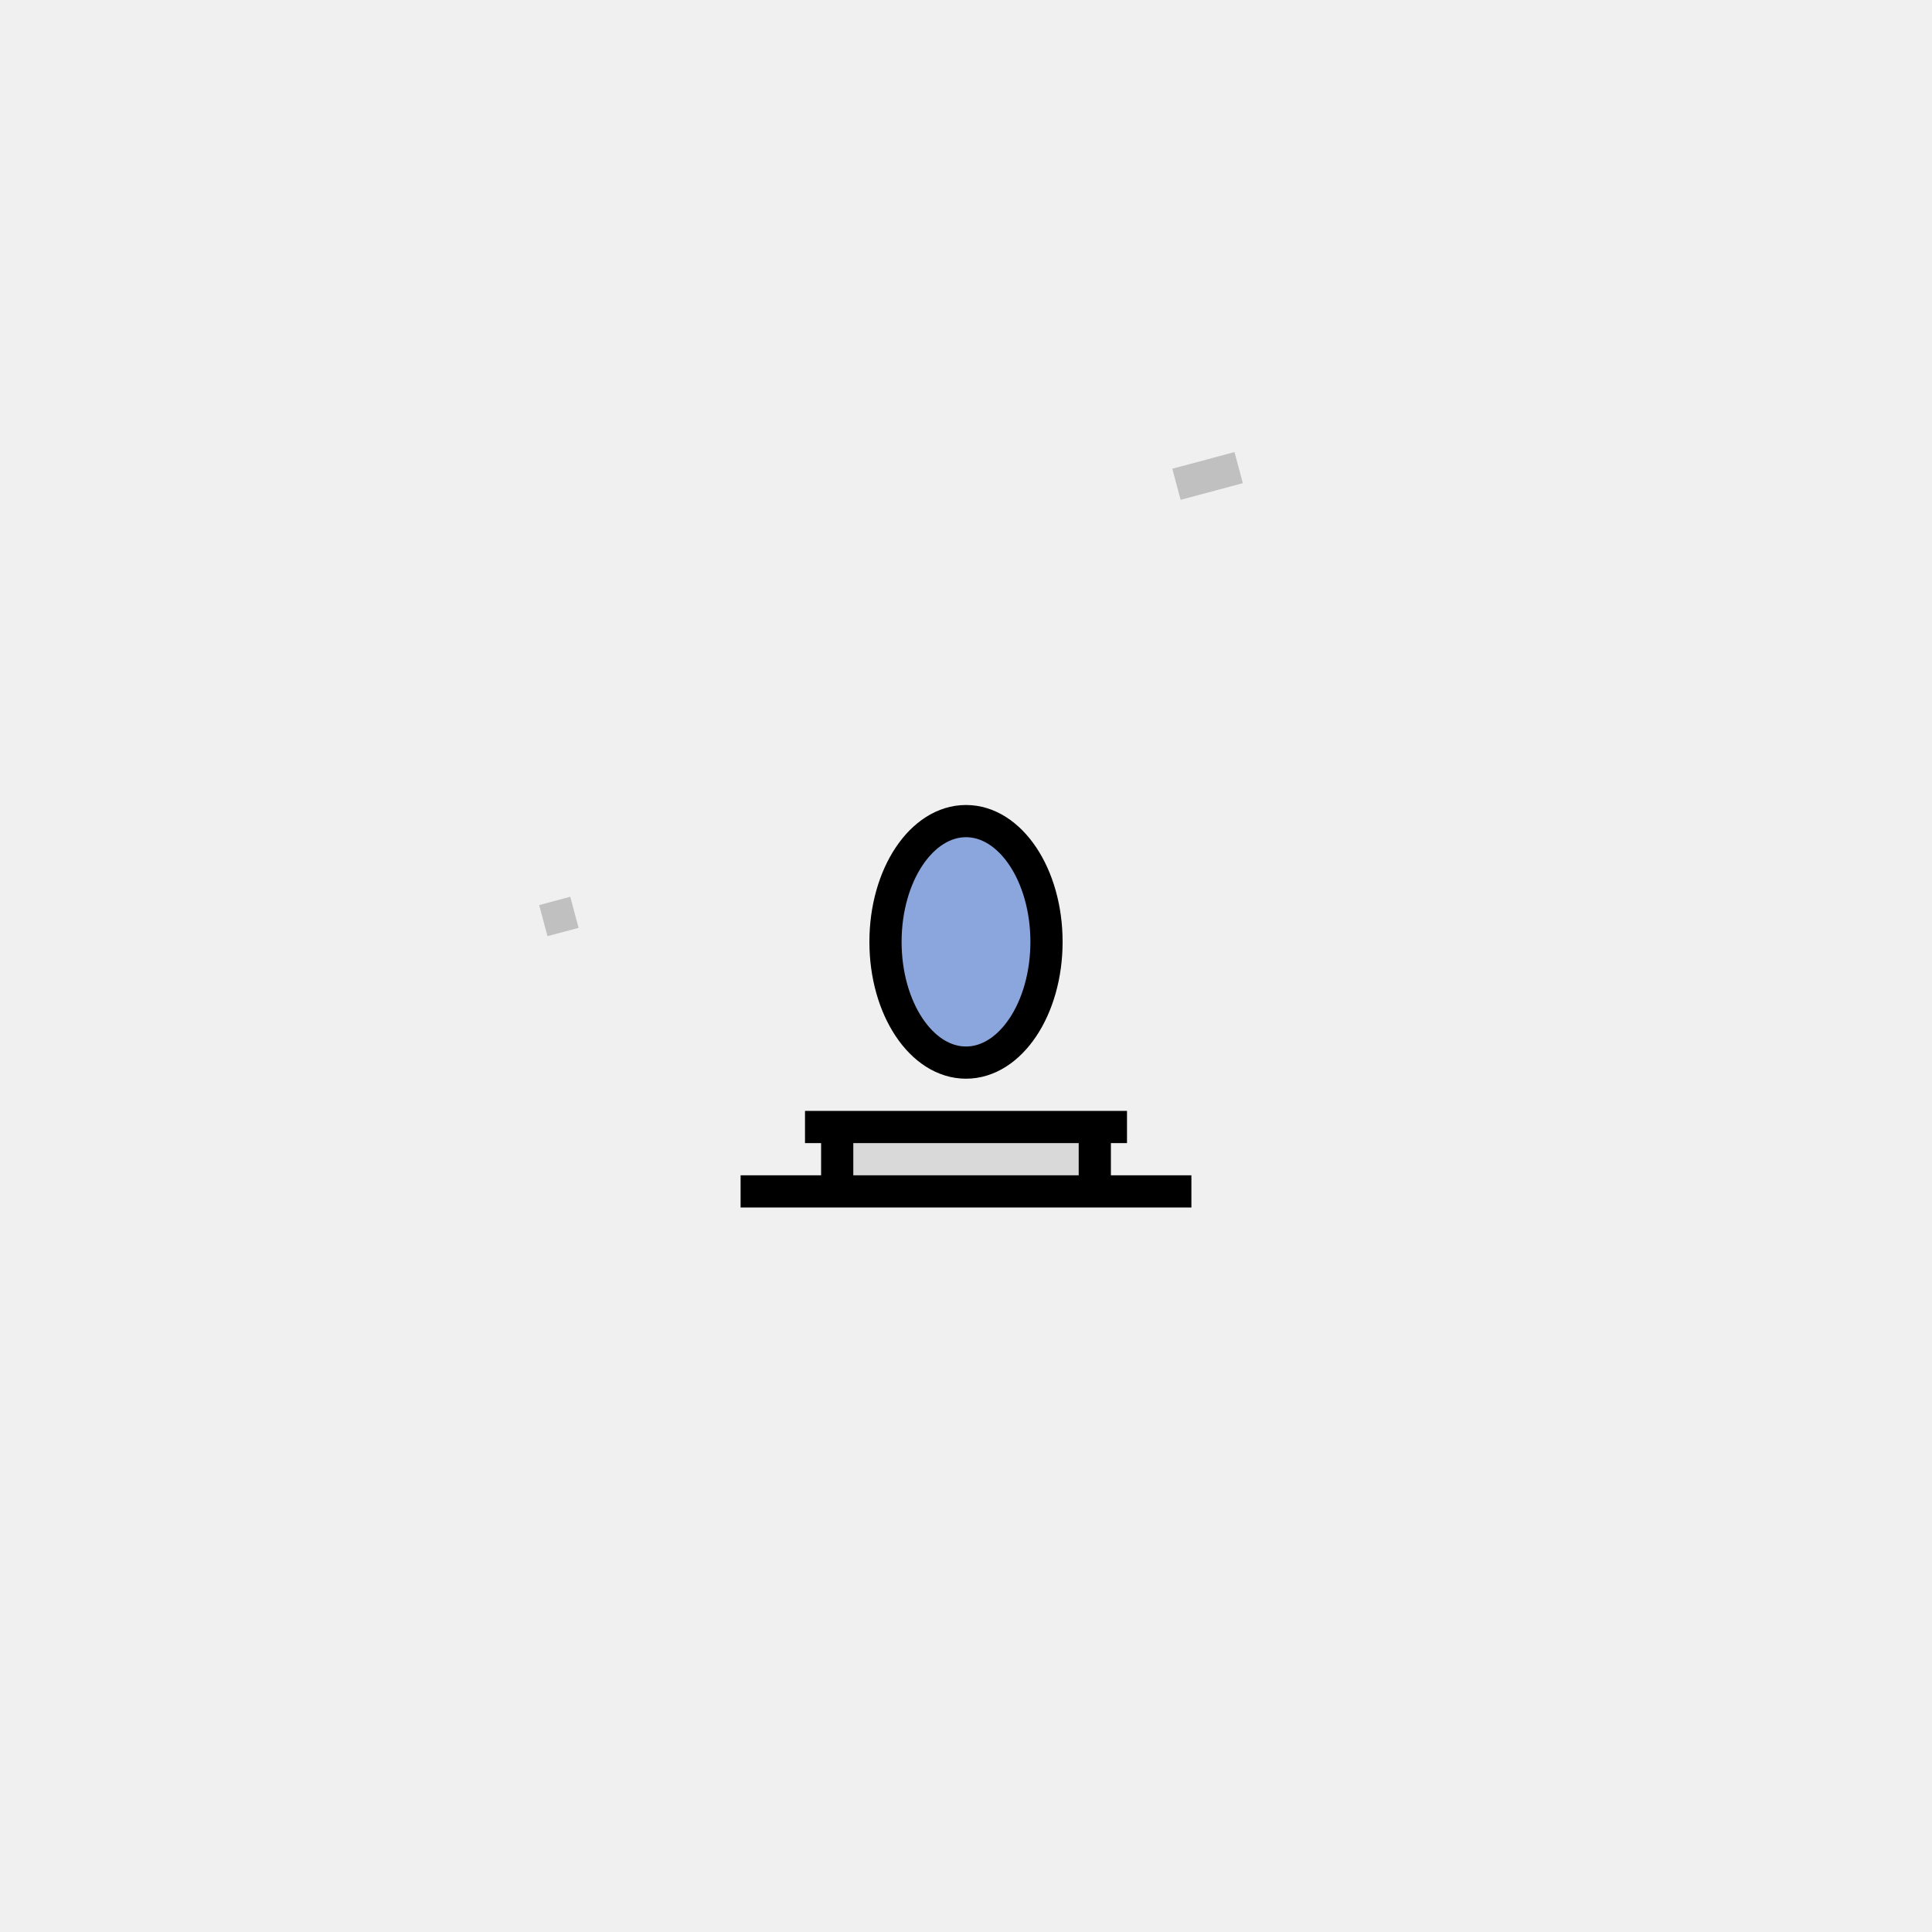
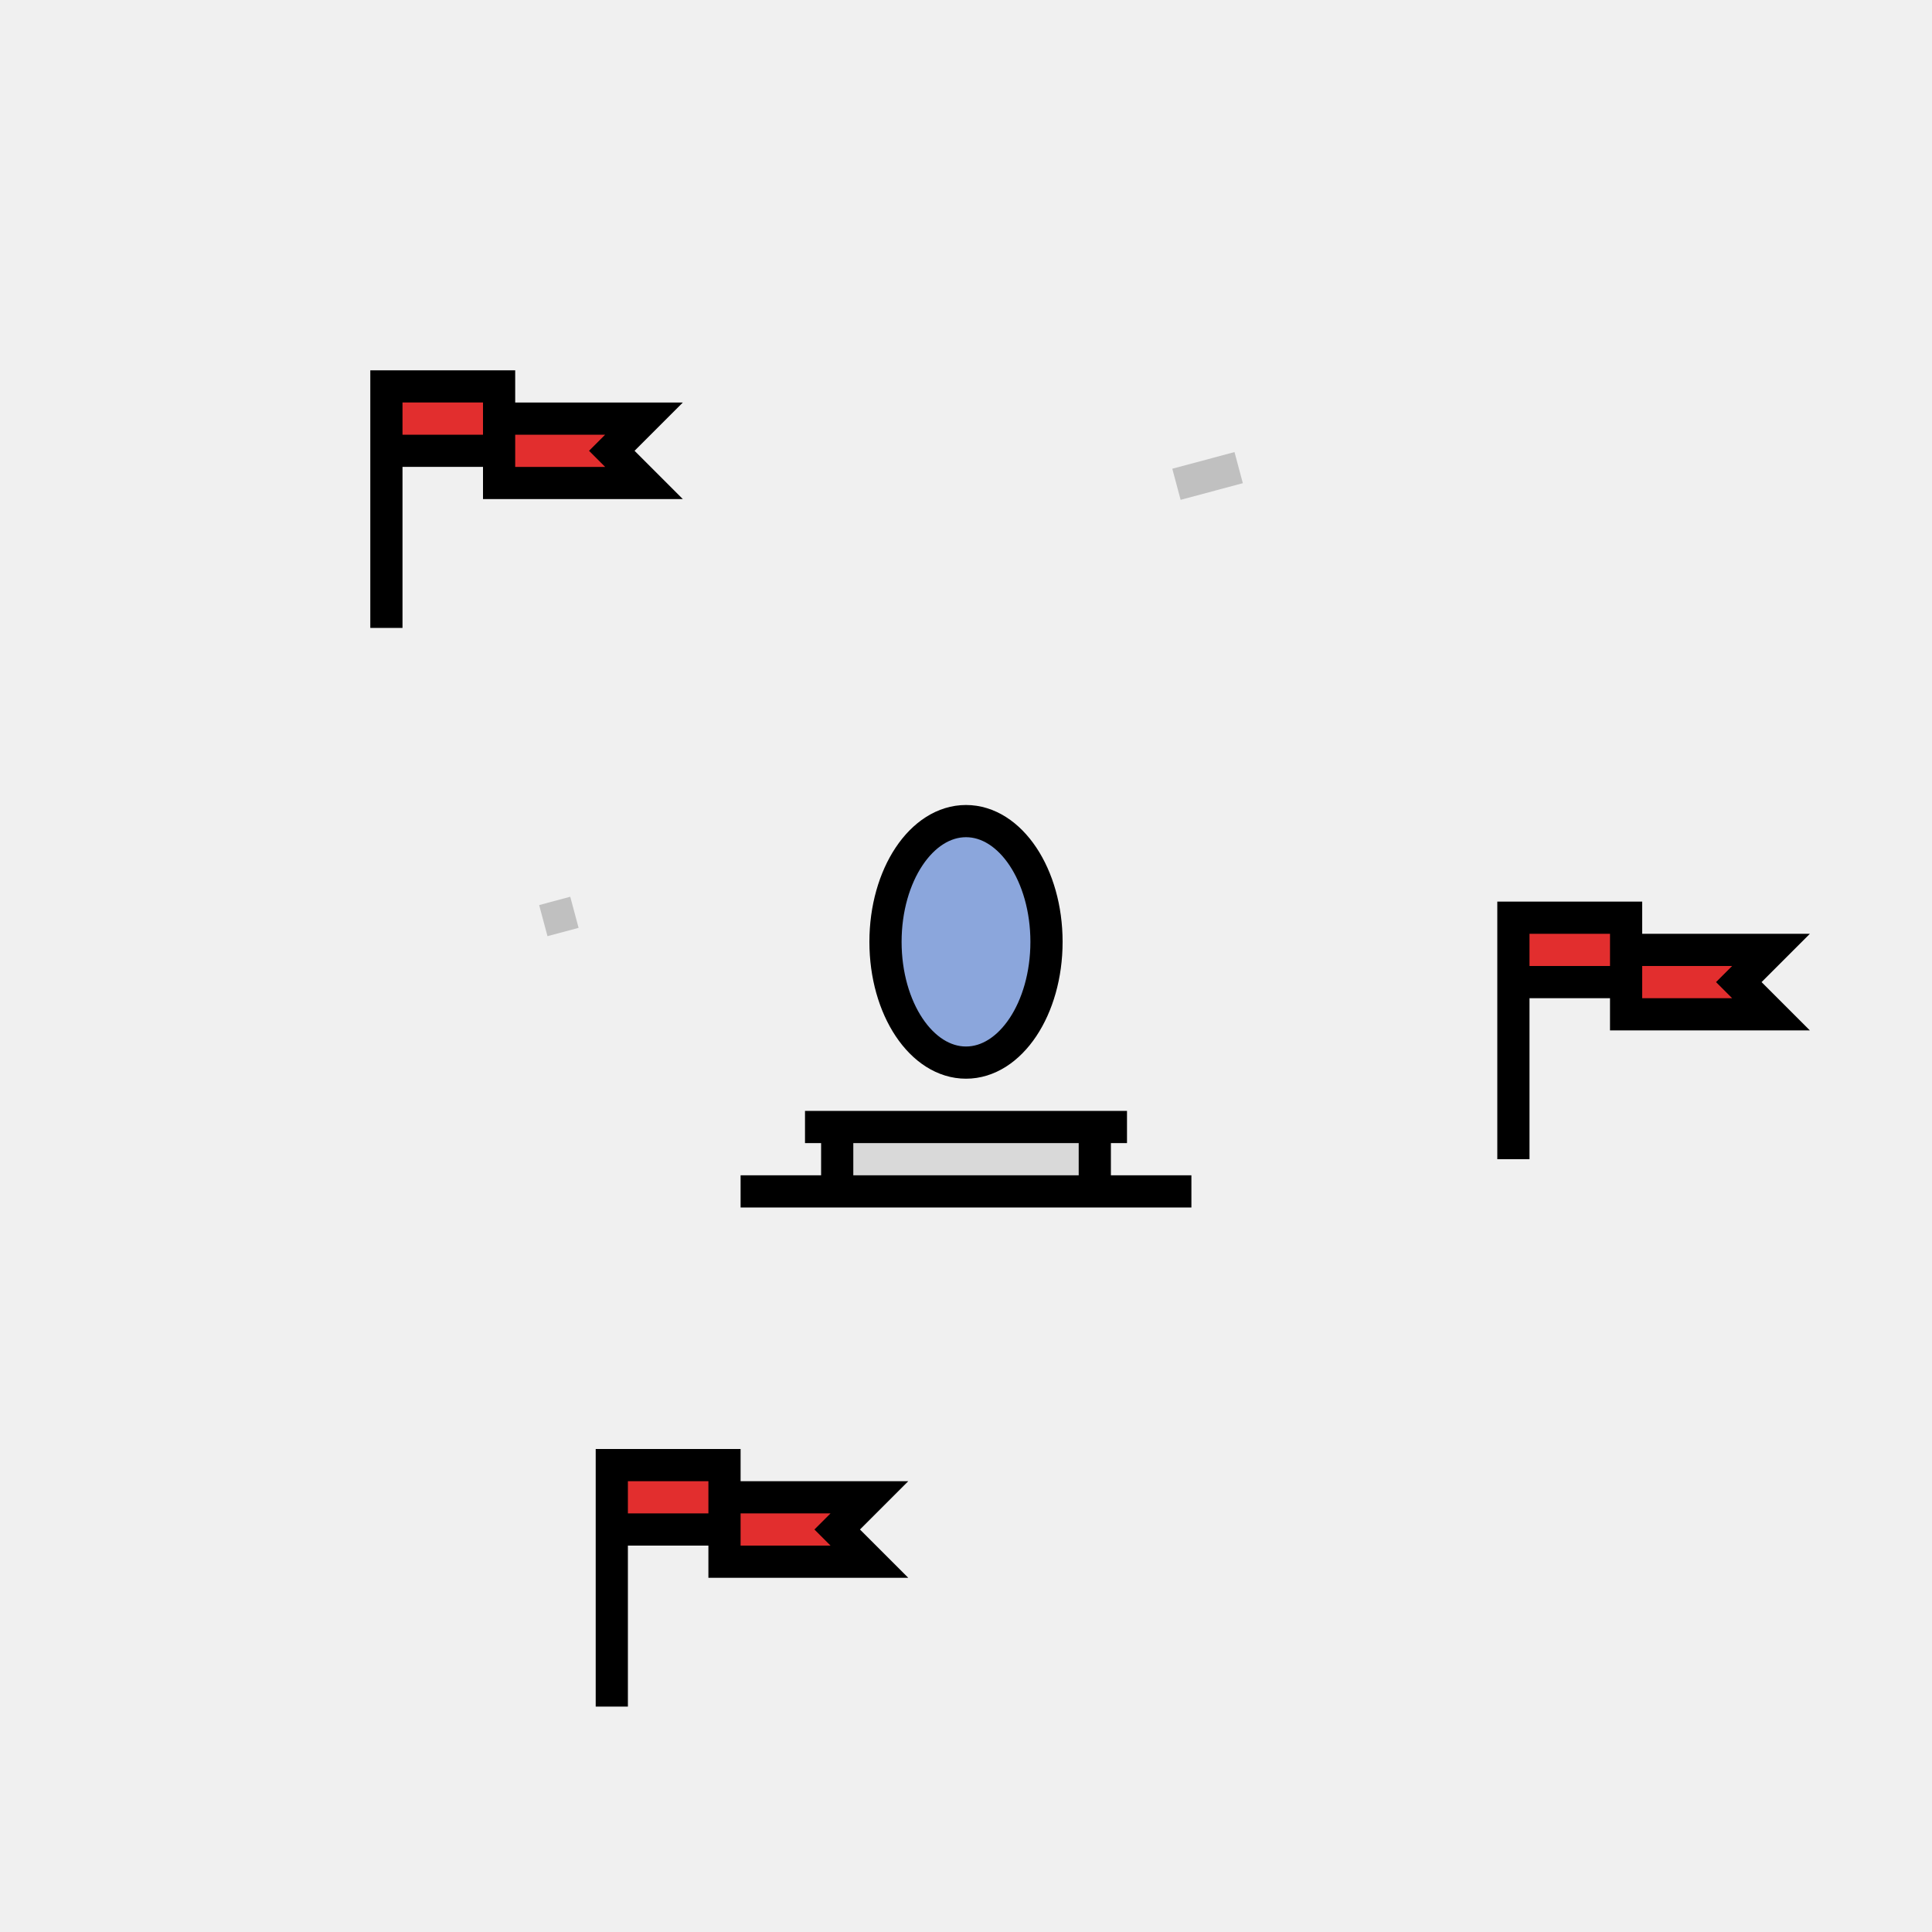
<svg xmlns="http://www.w3.org/2000/svg" width="120" height="120" viewBox="0 0 120 120" fill="none">
  <path d="M68 74H52V70H68V74Z" fill="#D9D9D9" />
  <path d="M52 74H68M52 74V70H50H70H68V74M52 74H46M68 74H74" stroke="black" stroke-width="2" />
  <ellipse cx="60" cy="58.5" rx="5" ry="7.5" fill="#8BA6DC" stroke="black" stroke-width="2" />
  <g clip-path="url(#clip0_3563_18852)">
    <path opacity="0.2" d="M73.072 30.08L76.936 29.045" stroke="black" stroke-width="2" />
    <path opacity="0.2" d="M33.747 57.182L35.678 56.664" stroke="black" stroke-width="2" />
  </g>
+   <path d="M110 59L108 61L110 63L101 63L101 61H94V57L101 57V59L110 59Z" fill="#E22E2E" />
+   <path d="M94 72V61M94 61V57L101 57V59M94 61H101M101 59L110 59L108 61L110 63L101 63L101 61M101 59L101 61" stroke="black" stroke-width="2" />
+   <path d="M40 26L38 28L40 30L31 30L31 28H24V24L31 24V26L40 26Z" fill="#E22E2E" />
+   <path d="M24 39V28M24 28V24L31 24V26M24 28H31M31 26L40 26L38 28L40 30L31 30L31 28M31 26L31 28" stroke="black" stroke-width="2" />
+   <path d="M54 93L52 95L54 97L45 97L45 95H38V91L45 91V93L54 93Z" fill="#E22E2E" />
+   <path d="M38 106V95M38 95V91L45 91V93M38 95H45M45 93L54 93L52 95L54 97L45 97L45 95M45 93L45 95" stroke="black" stroke-width="2" />
  <defs>
    <clipPath id="clip0_3563_18852">
      <rect width="72" height="72" fill="white" transform="translate(24 24)" />
    </clipPath>
  </defs>
</svg>
